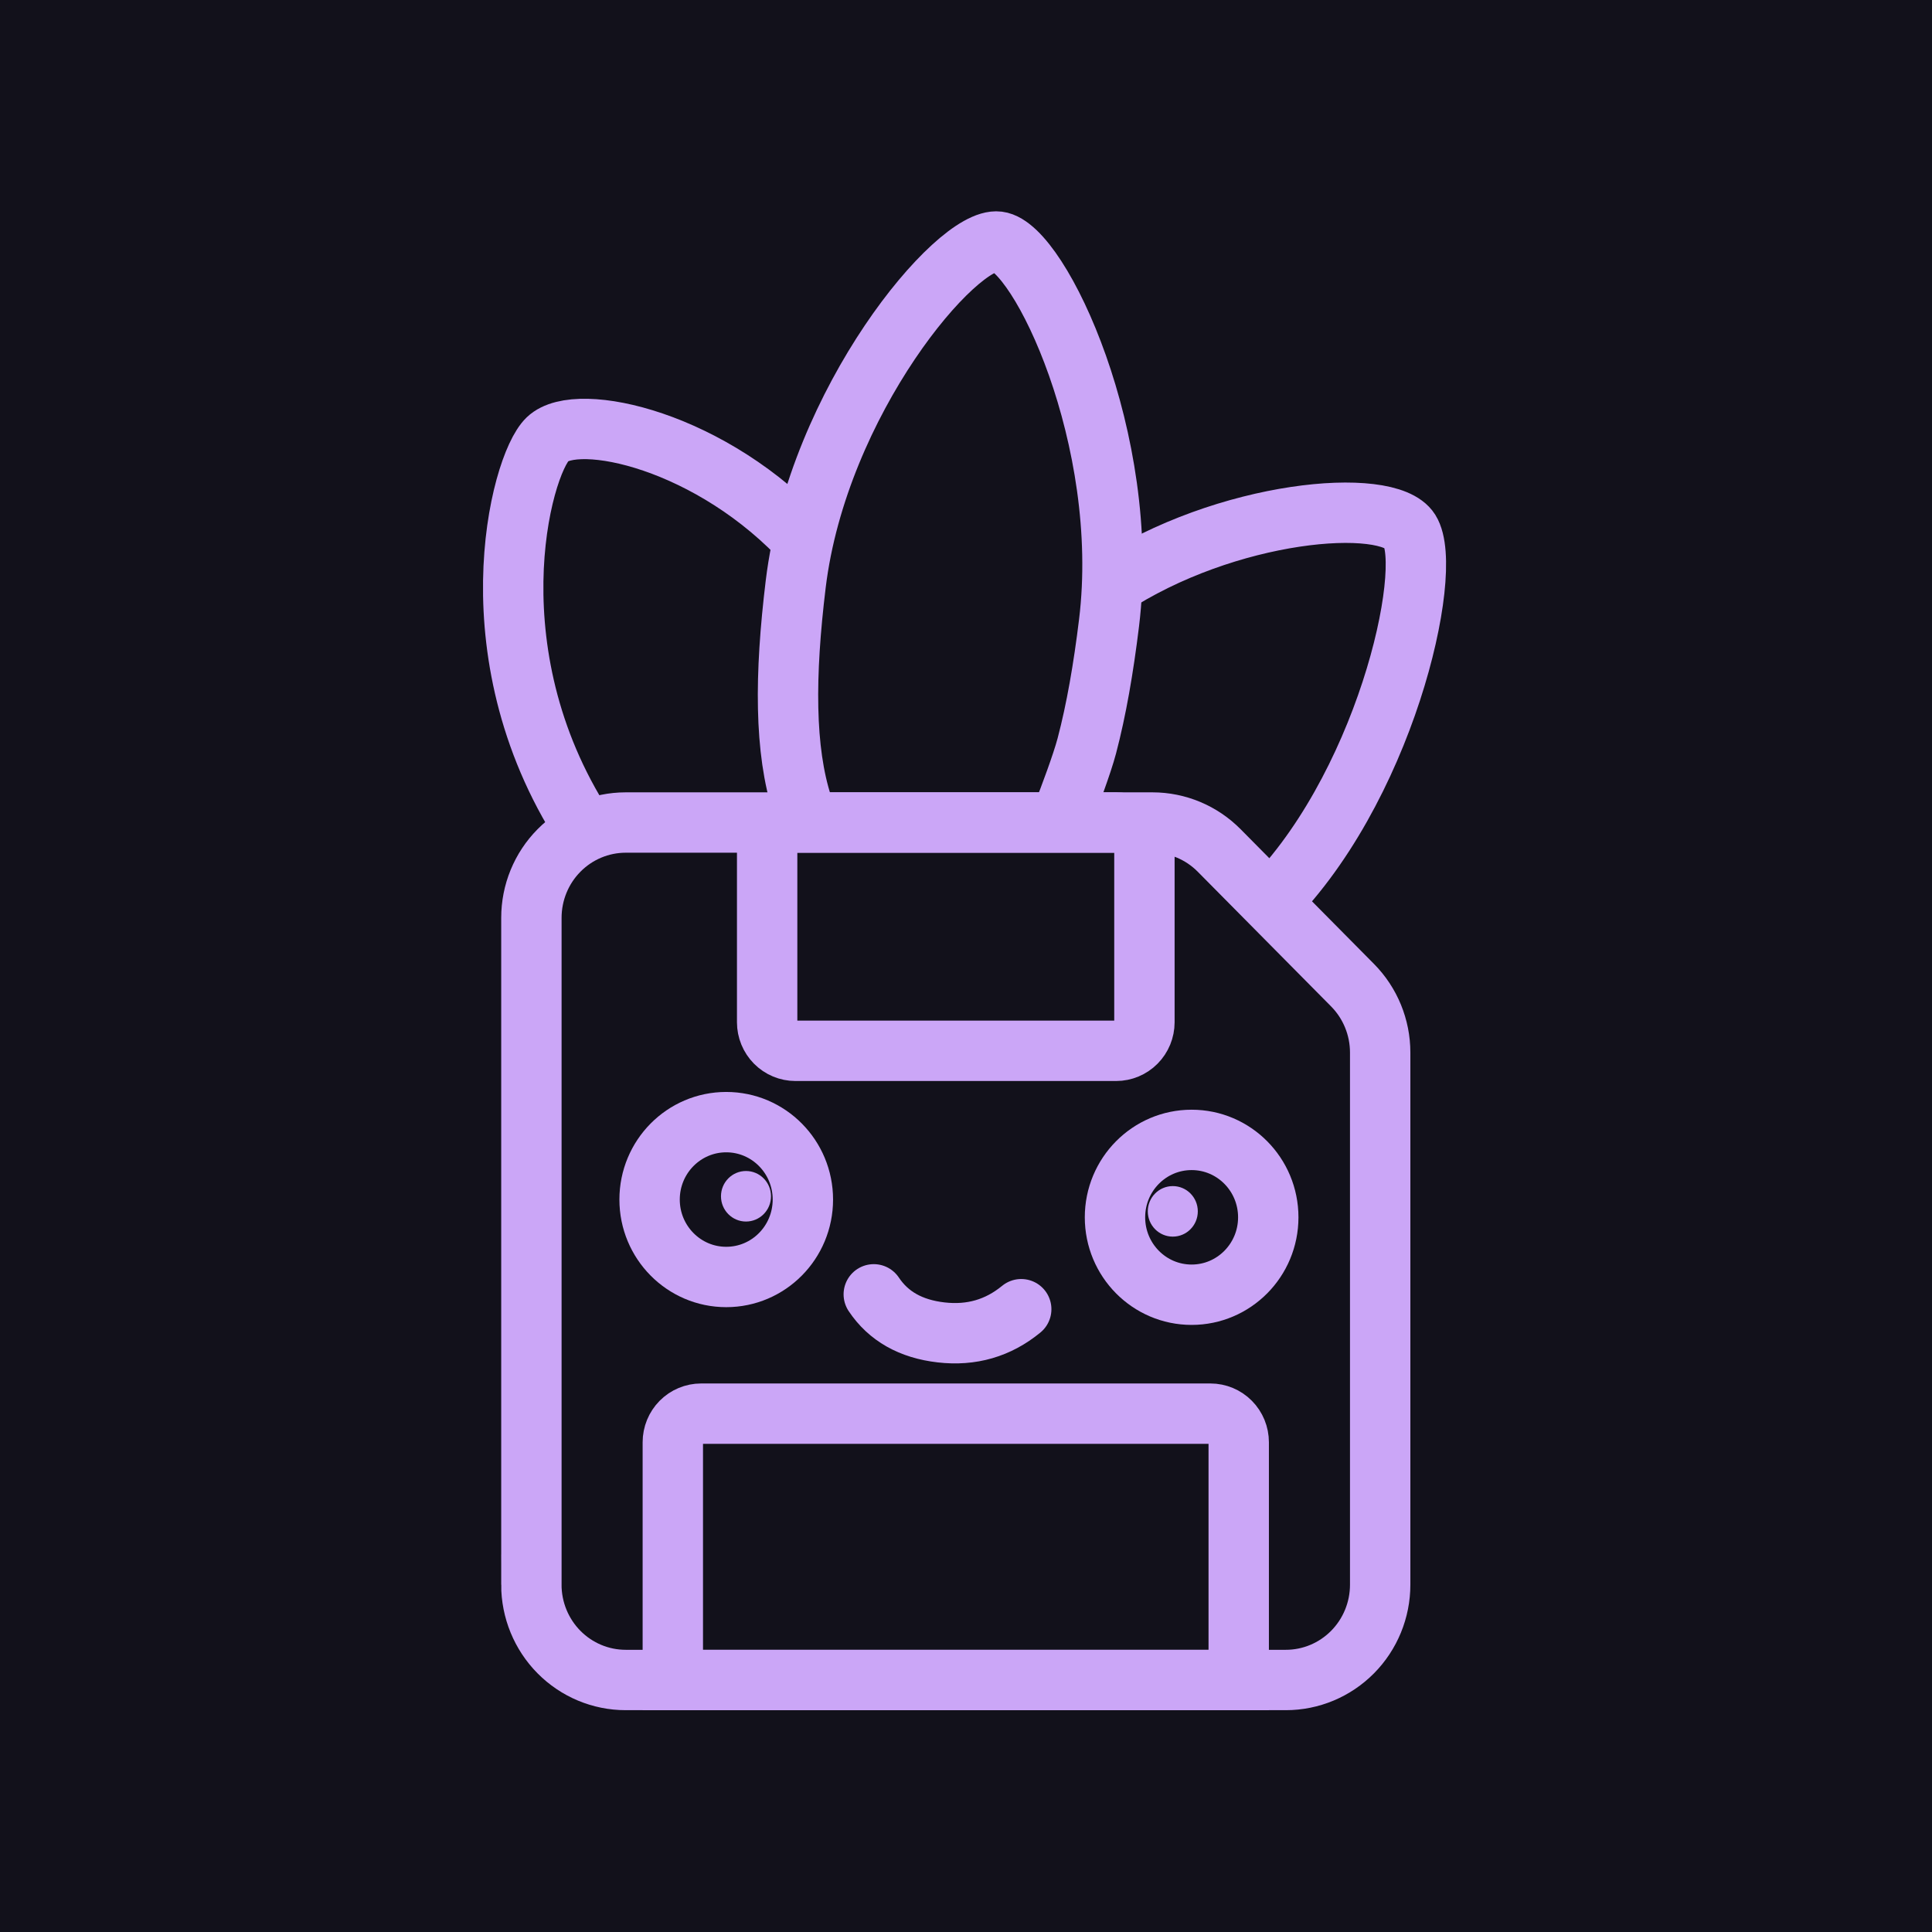
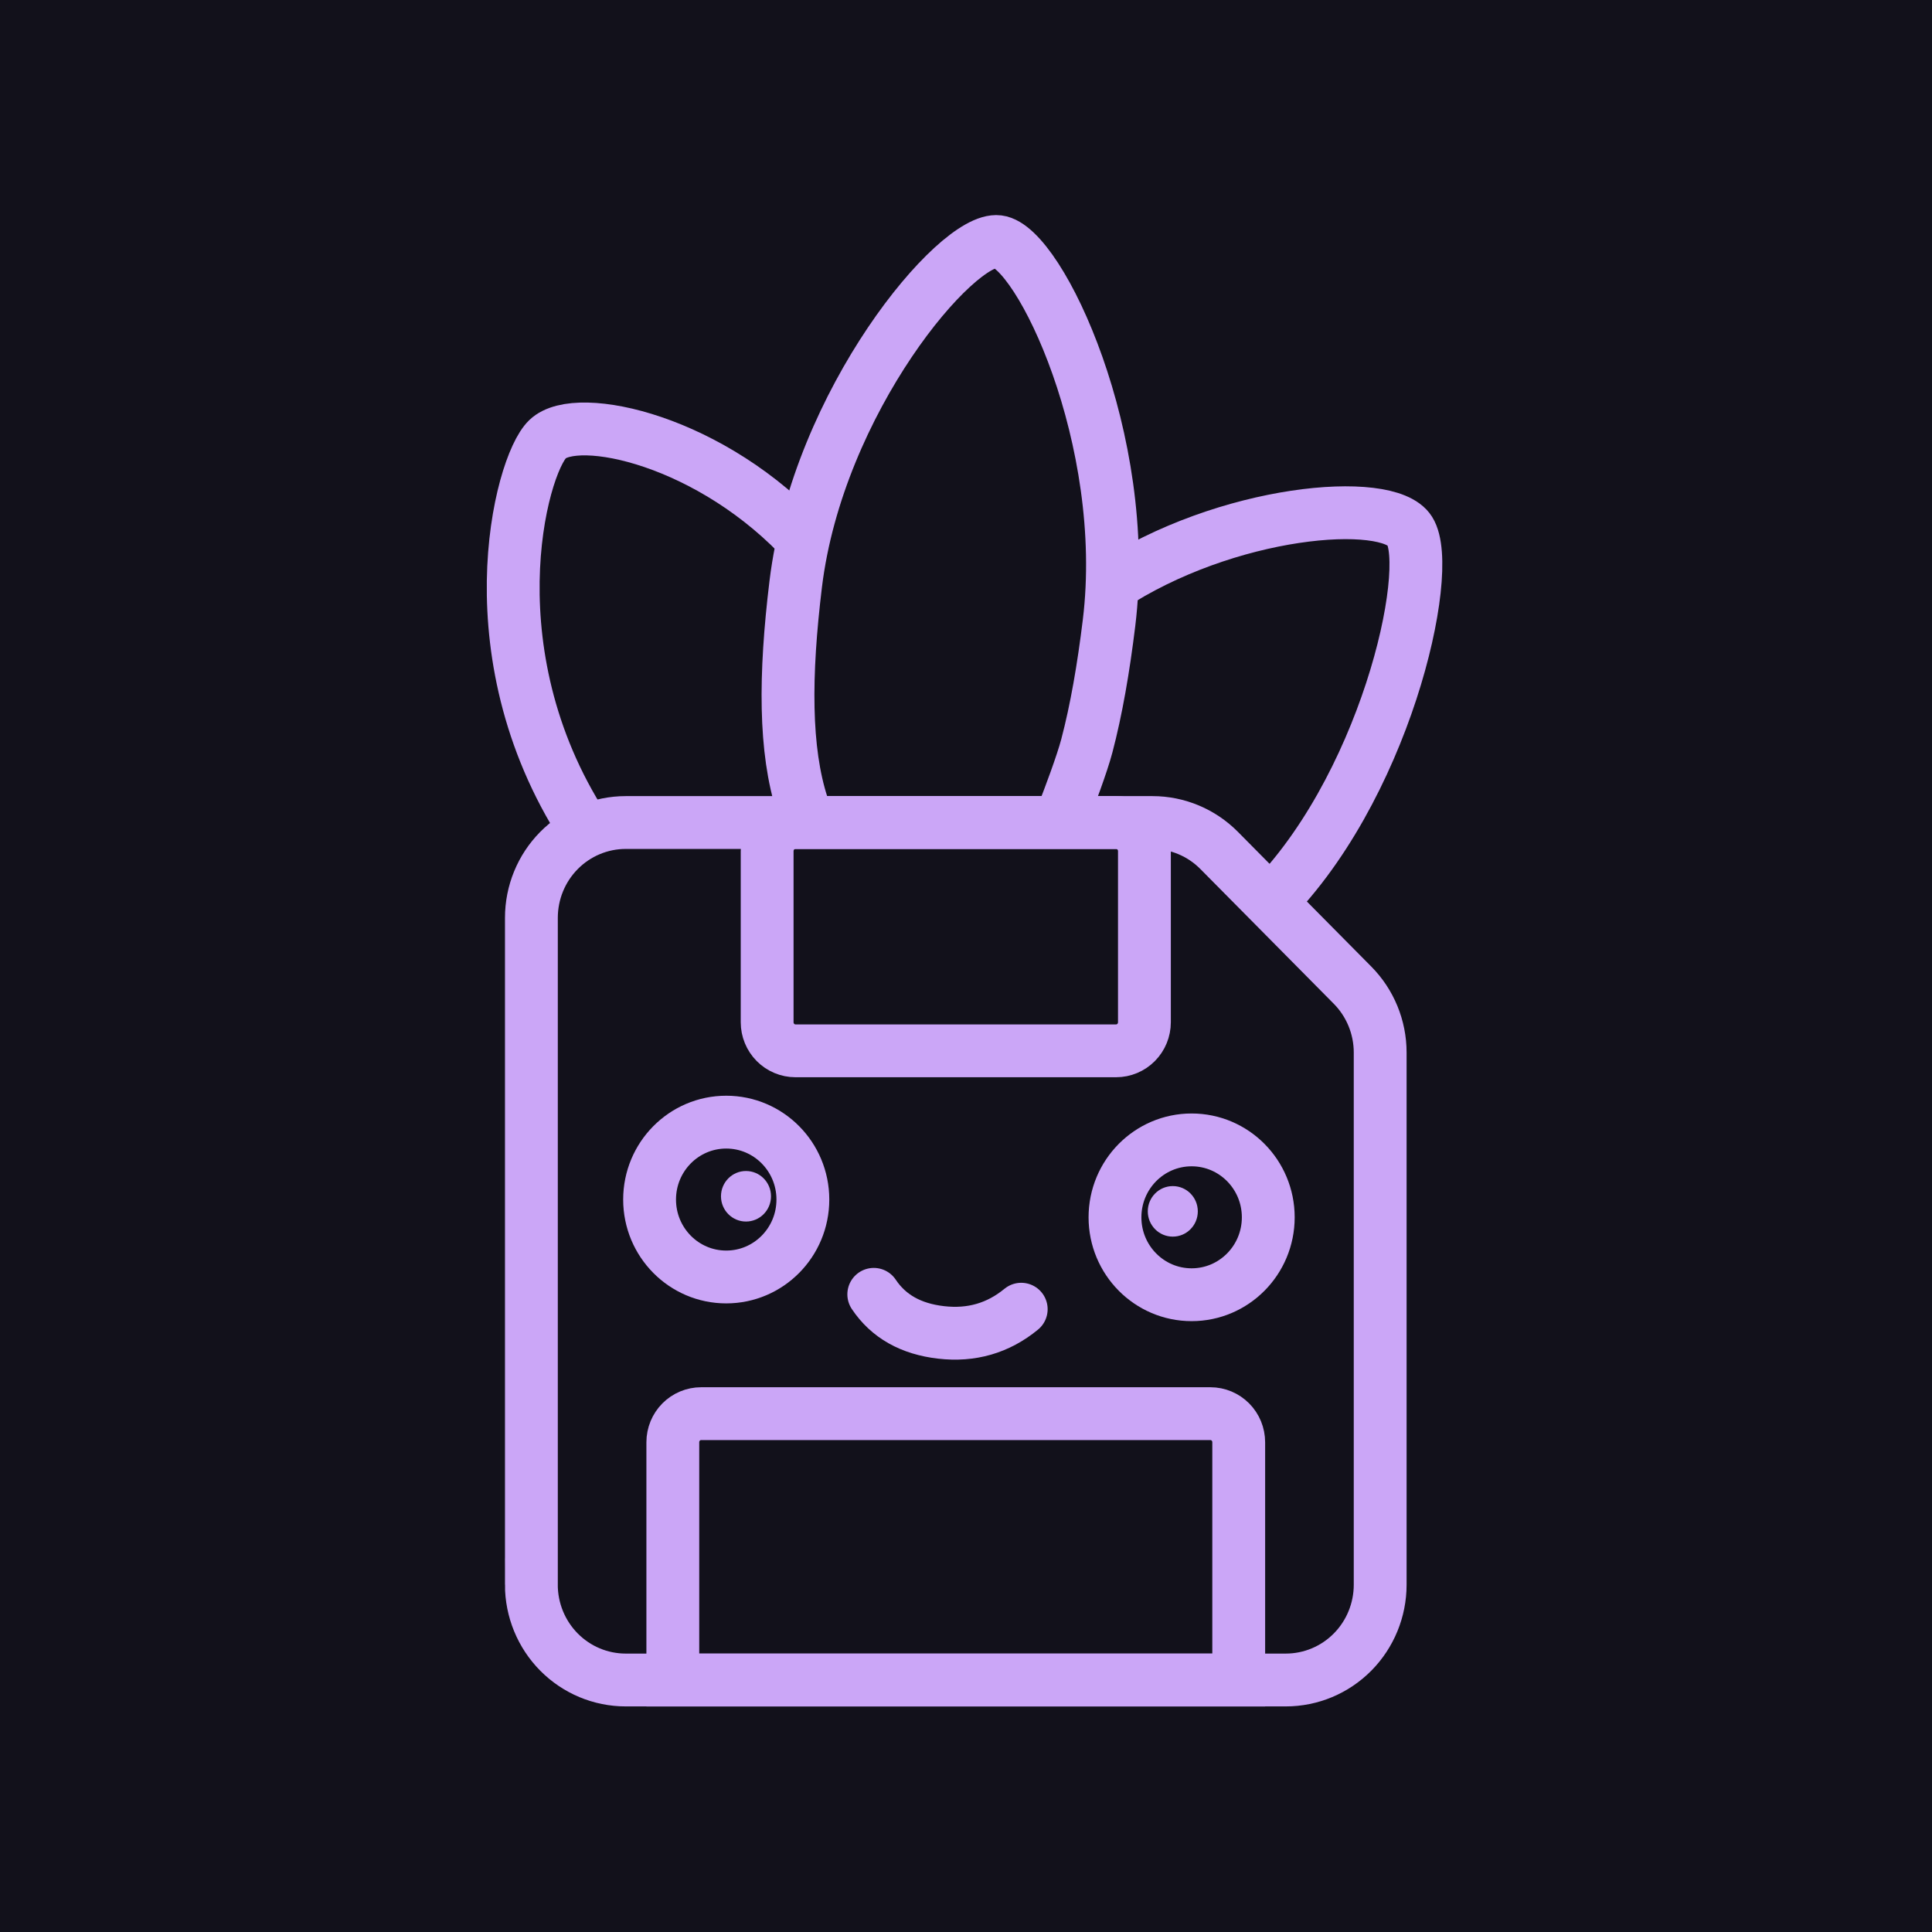
<svg xmlns="http://www.w3.org/2000/svg" width="256" height="256" viewBox="0 0 256 256" fill="none">
  <g clip-path="url(#clip0_23_595)">
    <rect width="256" height="256" fill="white" />
    <rect width="256" height="256" fill="#12111B" />
-     <path d="M70.413 209.981V121.615C70.413 118.268 71.728 115.058 74.07 112.691C76.412 110.323 79.589 108.992 82.902 108.989H152.712C156.027 108.991 159.204 110.323 161.547 112.691L179.216 130.539C181.561 132.906 182.879 136.116 182.881 139.463V209.981C182.881 213.33 181.564 216.541 179.22 218.909C176.876 221.276 173.696 222.607 170.381 222.607H82.907C79.592 222.607 76.413 221.276 74.069 218.909C71.725 216.541 70.408 213.33 70.408 209.981H70.413Z" stroke="#CBA6F7" stroke-width="8" />
-     <path d="M106.968 72.145C94.421 58.334 76.473 54.436 72.562 58.185C68.917 61.686 62.213 87.311 78.102 110.788M167.394 120.472C183.439 105.073 190.091 75.57 186.791 70.333C183.903 65.742 162.494 67.511 146.955 77.774M105.401 139.239H147.893C148.886 139.239 149.839 138.84 150.542 138.131C151.246 137.422 151.641 136.459 151.642 135.456V112.777C151.642 111.773 151.247 110.809 150.544 110.099C149.841 109.389 148.887 108.989 147.893 108.989H105.401C104.406 108.989 103.452 109.389 102.749 110.099C102.046 110.809 101.651 111.773 101.651 112.777V135.456C101.652 136.459 102.048 137.422 102.751 138.131C103.454 138.84 104.407 139.239 105.401 139.239ZM89.152 191.105V222.612H164.137V191.105C164.137 190.1 163.742 189.137 163.038 188.426C162.335 187.716 161.381 187.317 160.387 187.317H92.902C91.907 187.317 90.953 187.716 90.25 188.426C89.547 189.137 89.152 190.1 89.152 191.105Z" stroke="#CBA6F7" stroke-width="8" />
-     <path d="M140.895 107.741C141.69 105.713 143.381 101.223 144.01 98.831C145.27 94.049 146.217 88.573 146.955 82.518C149.909 58.295 137.742 32.695 132.264 32.015C126.786 31.336 108.393 53.154 105.438 77.382C103.966 89.491 103.933 99.415 106.319 106.723" stroke="#CBA6F7" stroke-width="8" />
-     <path d="M135.318 173.476C132.255 175.992 128.713 177.015 124.703 176.551C120.688 176.092 117.715 174.409 115.779 171.506" stroke="#CBA6F7" stroke-width="8" stroke-linecap="round" stroke-linejoin="round" />
-     <path d="M96.23 169.206C101.839 169.206 106.385 164.613 106.385 158.947C106.385 153.282 101.839 148.689 96.23 148.689C90.621 148.689 86.074 153.282 86.074 158.947C86.074 164.613 90.621 169.206 96.23 169.206Z" stroke="#CBA6F7" stroke-width="8" stroke-linecap="round" stroke-linejoin="round" />
+     <path d="M70.413 209.981V121.615C70.413 118.268 71.728 115.058 74.07 112.691C76.412 110.323 79.589 108.992 82.902 108.989H152.712C156.027 108.991 159.204 110.323 161.547 112.691L179.216 130.539C181.561 132.906 182.879 136.116 182.881 139.463V209.981C182.881 213.33 181.564 216.541 179.22 218.909C176.876 221.276 173.696 222.607 170.381 222.607H82.907C79.592 222.607 76.413 221.276 74.069 218.909C71.725 216.541 70.408 213.33 70.408 209.981H70.413Z" stroke="#CBA6F7" stroke-width="7" />
+     <path d="M106.968 72.145C94.421 58.334 76.473 54.436 72.562 58.185C68.917 61.686 62.213 87.311 78.102 110.788M167.394 120.472C183.439 105.073 190.091 75.57 186.791 70.333C183.903 65.742 162.494 67.511 146.955 77.774M105.401 139.239H147.893C148.886 139.239 149.839 138.84 150.542 138.131C151.246 137.422 151.641 136.459 151.642 135.456V112.777C151.642 111.773 151.247 110.809 150.544 110.099C149.841 109.389 148.887 108.989 147.893 108.989H105.401C104.406 108.989 103.452 109.389 102.749 110.099C102.046 110.809 101.651 111.773 101.651 112.777V135.456C101.652 136.459 102.048 137.422 102.751 138.131C103.454 138.84 104.407 139.239 105.401 139.239ZM89.152 191.105V222.612H164.137V191.105C164.137 190.1 163.742 189.137 163.038 188.426C162.335 187.716 161.381 187.317 160.387 187.317H92.902C91.907 187.317 90.953 187.716 90.25 188.426C89.547 189.137 89.152 190.1 89.152 191.105Z" stroke="#CBA6F7" stroke-width="7" />
+     <path d="M140.895 107.741C141.69 105.713 143.381 101.223 144.01 98.831C145.27 94.049 146.217 88.573 146.955 82.518C149.909 58.295 137.742 32.695 132.264 32.015C126.786 31.336 108.393 53.154 105.438 77.382C103.966 89.491 103.933 99.415 106.319 106.723" stroke="#CBA6F7" stroke-width="7" />
+     <path d="M135.318 173.476C132.255 175.992 128.713 177.015 124.703 176.551C120.688 176.092 117.715 174.409 115.779 171.506" stroke="#CBA6F7" stroke-width="7" stroke-linecap="round" stroke-linejoin="round" />
+     <path d="M96.23 169.206C101.839 169.206 106.385 164.613 106.385 158.947C106.385 153.282 101.839 148.689 96.23 148.689C90.621 148.689 86.074 153.282 86.074 158.947C86.074 164.613 90.621 169.206 96.23 169.206Z" stroke="#CBA6F7" stroke-width="7" stroke-linecap="round" stroke-linejoin="round" />
    <path d="M98.848 161.86C100.678 161.86 102.162 160.361 102.162 158.512C102.162 156.663 100.678 155.164 98.848 155.164C97.018 155.164 95.534 156.663 95.534 158.512C95.534 160.361 97.018 161.86 98.848 161.86Z" fill="#CBA6F7" />
    <path d="M155.401 163.859C157.232 163.859 158.716 162.36 158.716 160.511C158.716 158.662 157.232 157.163 155.401 157.163C153.571 157.163 152.087 158.662 152.087 160.511C152.087 162.36 153.571 163.859 155.401 163.859Z" fill="#CBA6F7" />
-     <path d="M157.897 171.558C163.505 171.558 168.052 166.966 168.052 161.3C168.052 155.634 163.505 151.042 157.897 151.042C152.288 151.042 147.741 155.634 147.741 161.3C147.741 166.966 152.288 171.558 157.897 171.558Z" stroke="#CBA6F7" stroke-width="8" stroke-linecap="round" stroke-linejoin="round" />
+     <path d="M157.897 171.558C163.505 171.558 168.052 166.966 168.052 161.3C168.052 155.634 163.505 151.042 157.897 151.042C152.288 151.042 147.741 155.634 147.741 161.3C147.741 166.966 152.288 171.558 157.897 171.558Z" stroke="#CBA6F7" stroke-width="7" stroke-linecap="round" stroke-linejoin="round" />
  </g>
  <defs>
    <clipPath id="clip0_23_595">
      <rect width="256" height="256" fill="white" />
    </clipPath>
  </defs>
</svg>
